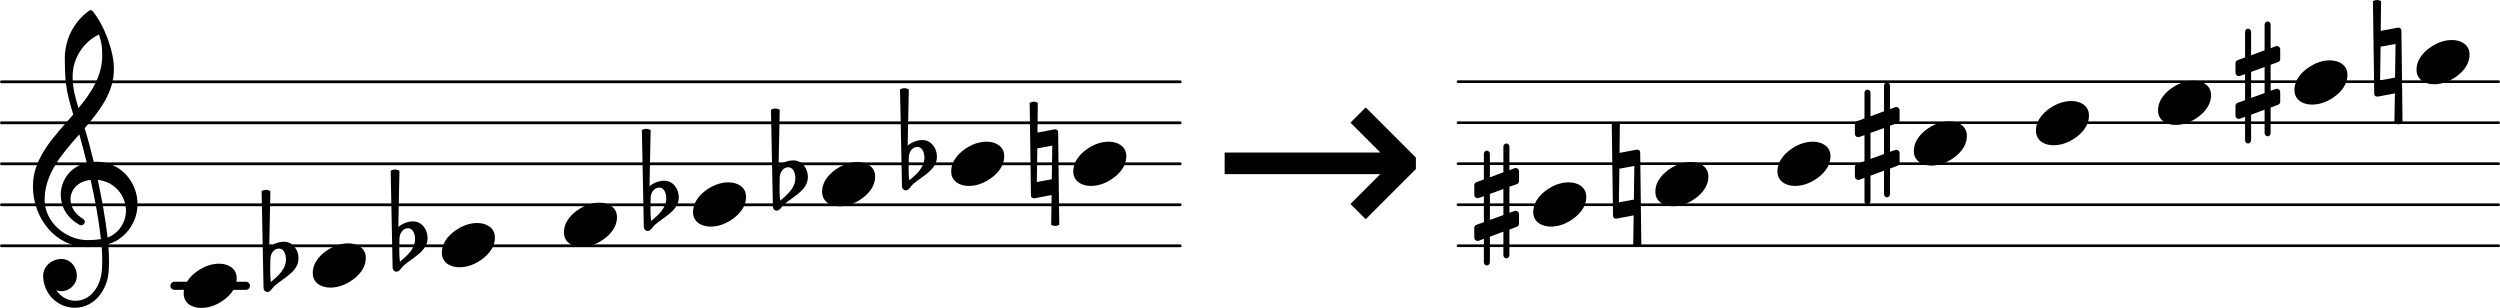
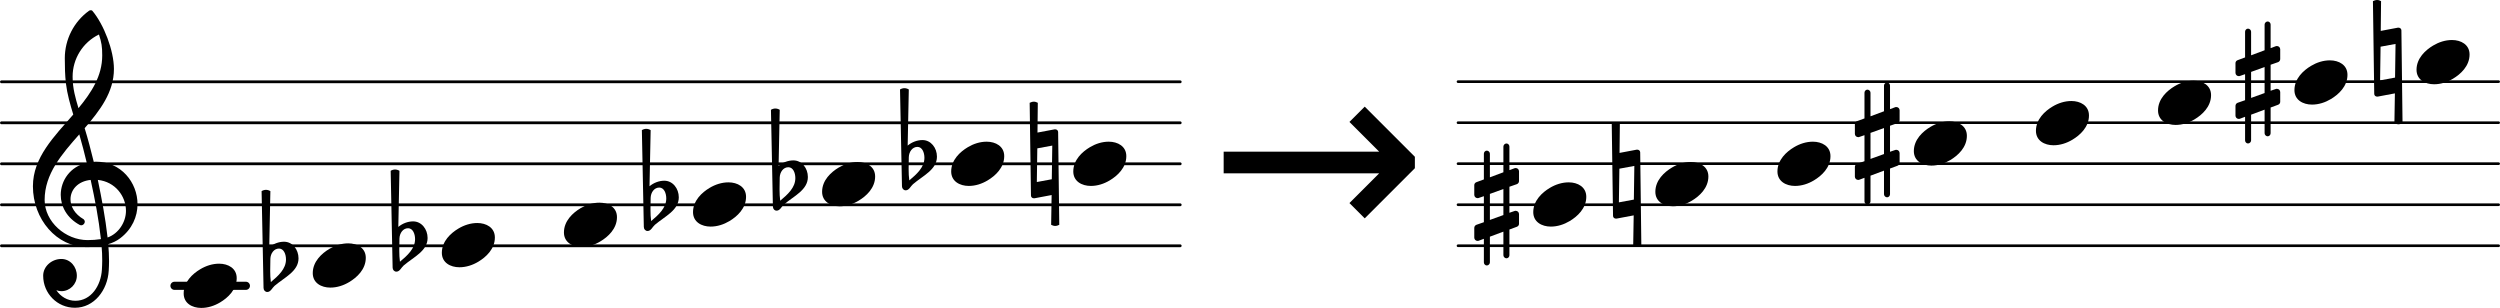
<svg xmlns="http://www.w3.org/2000/svg" xmlns:xlink="http://www.w3.org/1999/xlink" id="svg2" viewBox="0 0 61.474 7.572" height="13.306mm" width="108.028mm" version="1.2">
  <defs id="defs146" />
  <text y="-1" x="-8.535" style="font-size:2.2px;font-family:serif;text-anchor:start;fill:currentColor" id="text4" font-size="2.2">
    <tspan id="tspan6" />
  </text>
  <line style="stroke:currentColor;stroke-width:0.069;stroke-linecap:round;stroke-linejoin:round" id="line8" y2="6.044" x2="29.021" y1="6.044" x1="0.035" />
  <line style="stroke:currentColor;stroke-width:0.069;stroke-linecap:round;stroke-linejoin:round" id="line10" y2="5.036" x2="29.021" y1="5.036" x1="0.035" />
  <line style="stroke:currentColor;stroke-width:0.069;stroke-linecap:round;stroke-linejoin:round" id="line12" y2="4.028" x2="29.021" y1="4.028" x1="0.035" />
  <line style="stroke:currentColor;stroke-width:0.069;stroke-linecap:round;stroke-linejoin:round" id="line14" y2="3.02" x2="29.021" y1="3.02" x1="0.035" />
  <line style="stroke:currentColor;stroke-width:0.069;stroke-linecap:round;stroke-linejoin:round" id="line16" y2="2.012" x2="29.021" y1="2.012" x1="0.035" />
  <rect style="fill:currentColor" id="rect18" ry="0.1" height="0.2" width="1.956" y="6.928" x="4.19" />
  <a transform="translate(-13.26201,-3.8453)" id="a20" xlink:href="textedit:///var/folders/_g/5m8jwnh13xl4zfc1dyffj2bw0000gn/T/frescobaldi-wkpy2jbp/tmpcbso81a4/lilypond_framework_examples_GenoMus.ly:17:2:3" style="color:inherit">
    <path style="fill:currentColor" id="path22" d="m 218,136 c 55,0 108,-28 108,-89 0,-71 -55,-121 -102,-149 -35,-21 -75,-34 -116,-34 -55,0 -108,28 -108,89 0,71 55,121 102,149 35,21 75,34 116,34 z" transform="matrix(0.004,0,0,-0.004,50.9643,8.8733)" />
  </a>
  <rect style="fill:currentColor" id="rect24" ry="0" height="0" width="0.13" y="4.842" x="37.913" />
  <path style="fill:currentColor" id="path26" d="m 37.116,6.276 c 0,0.04 -0.032,0.076 -0.072,0.076 -0.04,0 -0.076,-0.036 -0.076,-0.076 l 0,-0.58 -0.332,0.124 0,0.632 c 0,0.04 -0.036,0.076 -0.076,0.076 -0.04,0 -0.072,-0.036 -0.072,-0.076 l 0,-0.58 -0.128,0.048 c -0.008,0.004 -0.02,0.004 -0.028,0.004 -0.044,0 -0.08,-0.036 -0.08,-0.08 l 0,-0.24 c 0,-0.032 0.02,-0.064 0.052,-0.076 l 0.184,-0.064 0,-0.64 -0.128,0.044 c -0.008,0.004 -0.02,0.004 -0.028,0.004 -0.044,0 -0.08,-0.036 -0.08,-0.08 l 0,-0.24 c 0,-0.032 0.02,-0.06 0.052,-0.072 l 0.184,-0.068 0,-0.632 c 0,-0.04 0.032,-0.076 0.072,-0.076 0.04,0 0.076,0.036 0.076,0.076 l 0,0.58 0.332,-0.124 0,-0.632 c 0,-0.04 0.036,-0.076 0.076,-0.076 0.04,0 0.072,0.036 0.072,0.076 l 0,0.58 0.128,-0.048 c 0.008,-0.004 0.02,-0.004 0.028,-0.004 0.044,0 0.08,0.036 0.08,0.08 l 0,0.24 c 0,0.032 -0.02,0.064 -0.052,0.076 l -0.184,0.064 0,0.64 0.128,-0.044 c 0.008,-0.004 0.02,-0.004 0.028,-0.004 0.044,0 0.08,0.036 0.08,0.08 l 0,0.24 c 0,0.032 -0.02,0.06 -0.052,0.072 l -0.184,0.068 0,0.632 z m -0.48,-1.508 0,0.64 0.332,-0.12 0,-0.64 z" />
  <a transform="translate(-13.26201,-3.8453)" id="a28" xlink:href="textedit:///var/folders/_g/5m8jwnh13xl4zfc1dyffj2bw0000gn/T/frescobaldi-wkpy2jbp/tmpcbso81a4/lilypond_framework_examples_GenoMus.ly:17:7:8" style="color:inherit">
    <path style="fill:currentColor" id="path30" d="m 218,136 c 55,0 108,-28 108,-89 0,-71 -55,-121 -102,-149 -35,-21 -75,-34 -116,-34 -55,0 -108,28 -108,89 0,71 55,121 102,149 35,21 75,34 116,34 z" transform="matrix(0.004,0,0,-0.004,53.9666,8.3733)" />
  </a>
  <rect style="fill:currentColor" id="rect32" ry="0" height="0" width="0.13" y="4.342" x="40.915" />
  <path style="fill:currentColor" id="path38" d="m 25.319,2.528 c 0.032,-0.016 0.068,-0.028 0.104,-0.028 0.036,0 0.064,0.012 0.096,0.028 l -0.008,0.732 0.424,-0.08 0.012,0 c 0.04,0 0.072,0.028 0.072,0.068 l 0.028,2.28 c -0.032,0.016 -0.064,0.028 -0.1,0.028 -0.036,0 -0.068,-0.012 -0.1,-0.028 l 0.012,-0.732 -0.424,0.08 -0.012,0 c -0.04,0 -0.072,-0.028 -0.072,-0.068 z m 0.556,1.052 -0.368,0.068 -0.012,0.828 0.368,-0.068 z" />
  <rect style="fill:currentColor" id="rect40" ry="0" height="0" width="0.13" y="4.214" x="27.676" />
  <a transform="translate(-15.51041,-3.8453)" id="a42" xlink:href="textedit:///var/folders/_g/5m8jwnh13xl4zfc1dyffj2bw0000gn/T/frescobaldi-wkpy2jbp/tmpcbso81a4/lilypond_framework_examples_GenoMus.ly:16:28:29" style="color:inherit">
    <path style="fill:currentColor" id="path44" d="m 218,136 c 55,0 108,-28 108,-89 0,-71 -55,-121 -102,-149 -35,-21 -75,-34 -116,-34 -55,0 -108,28 -108,89 0,71 55,121 102,149 35,21 75,34 116,34 z" transform="matrix(0.004,0,0,-0.004,41.902,7.8733)" />
  </a>
  <path style="fill:currentColor" id="path46" d="m 22.347,3.864 -0.004,0.264 0,0.044 c 0,0.088 0.004,0.176 0.016,0.264 0.18,-0.152 0.372,-0.32 0.372,-0.556 0,-0.132 -0.056,-0.268 -0.172,-0.268 -0.124,0 -0.208,0.12 -0.212,0.252 z m -0.168,0.716 -0.048,-2.38 c 0.032,-0.02 0.072,-0.032 0.108,-0.032 0.036,0 0.076,0.012 0.108,0.032 l -0.028,1.38 c 0.1,-0.084 0.232,-0.136 0.364,-0.136 0.208,0 0.356,0.192 0.356,0.408 0,0.32 -0.344,0.468 -0.588,0.676 -0.06,0.052 -0.096,0.152 -0.18,0.152 -0.052,0 -0.092,-0.044 -0.092,-0.1 z" />
  <a transform="translate(-13.26201,-3.8453)" id="a48" xlink:href="textedit:///var/folders/_g/5m8jwnh13xl4zfc1dyffj2bw0000gn/T/frescobaldi-wkpy2jbp/tmpcbso81a4/lilypond_framework_examples_GenoMus.ly:17:23:24" style="color:inherit">
    <path style="fill:currentColor" id="path50" d="m 218,136 c 55,0 108,-28 108,-89 0,-71 -55,-121 -102,-149 -35,-21 -75,-34 -116,-34 -55,0 -108,28 -108,89 0,71 55,121 102,149 35,21 75,34 116,34 z" transform="matrix(0.004,0,0,-0.004,72.684,5.3733)" />
  </a>
  <path style="fill:currentColor" id="path52" d="m 55.834,3.276 c 0,0.04 -0.032,0.076 -0.072,0.076 -0.04,0 -0.076,-0.036 -0.076,-0.076 l 0,-0.58 -0.332,0.124 0,0.632 c 0,0.04 -0.036,0.076 -0.076,0.076 -0.04,0 -0.072,-0.036 -0.072,-0.076 l 0,-0.58 -0.128,0.048 c -0.008,0.004 -0.02,0.004 -0.028,0.004 -0.044,0 -0.08,-0.036 -0.08,-0.08 l 0,-0.24 c 0,-0.032 0.02,-0.064 0.052,-0.076 l 0.184,-0.064 0,-0.64 -0.128,0.044 c -0.008,0.004 -0.02,0.004 -0.028,0.004 -0.044,0 -0.08,-0.036 -0.08,-0.08 l 0,-0.24 c 0,-0.032 0.02,-0.06 0.052,-0.072 l 0.184,-0.068 0,-0.632 c 0,-0.04 0.032,-0.076 0.072,-0.076 0.04,0 0.076,0.036 0.076,0.076 l 0,0.58 0.332,-0.124 0,-0.632 c 0,-0.04 0.036,-0.076 0.076,-0.076 0.04,0 0.072,0.036 0.072,0.076 l 0,0.58 0.128,-0.048 c 0.008,-0.004 0.02,-0.004 0.028,-0.004 0.044,0 0.08,0.036 0.08,0.08 l 0,0.24 c 0,0.032 -0.02,0.064 -0.052,0.076 l -0.184,0.064 0,0.64 0.128,-0.044 c 0.008,-0.004 0.02,-0.004 0.028,-0.004 0.044,0 0.08,0.036 0.08,0.08 l 0,0.24 c 0,0.032 -0.02,0.06 -0.052,0.072 l -0.184,0.068 0,0.632 z m -0.48,-1.508 0,0.64 0.332,-0.12 0,-0.64 z" />
  <rect style="fill:currentColor" id="rect54" ry="0" height="0" width="0.13" y="2.214" x="55.456" />
  <a transform="translate(-13.26201,-3.8453)" id="a56" xlink:href="textedit:///var/folders/_g/5m8jwnh13xl4zfc1dyffj2bw0000gn/T/frescobaldi-wkpy2jbp/tmpcbso81a4/lilypond_framework_examples_GenoMus.ly:17:19:20" style="color:inherit">
    <path style="fill:currentColor" id="path58" d="m 218,136 c 55,0 108,-28 108,-89 0,-71 -55,-121 -102,-149 -35,-21 -75,-34 -116,-34 -55,0 -108,28 -108,89 0,71 55,121 102,149 35,21 75,34 116,34 z" transform="matrix(0.004,0,0,-0.004,69.6818,5.8733)" />
  </a>
  <rect style="fill:currentColor" id="rect60" ry="0" height="0" width="0.13" y="2.714" x="52.102" />
  <a transform="translate(-13.26201,-3.8453)" id="a62" xlink:href="textedit:///var/folders/_g/5m8jwnh13xl4zfc1dyffj2bw0000gn/T/frescobaldi-wkpy2jbp/tmpcbso81a4/lilypond_framework_examples_GenoMus.ly:17:17:18" style="color:inherit">
    <path style="fill:currentColor" id="path64" d="m 218,136 c 55,0 108,-28 108,-89 0,-71 -55,-121 -102,-149 -35,-21 -75,-34 -116,-34 -55,0 -108,28 -108,89 0,71 55,121 102,149 35,21 75,34 116,34 z" transform="matrix(0.004,0,0,-0.004,66.3275,6.3733)" />
  </a>
  <path style="fill:currentColor" id="path66" d="m 39.632,3.028 c 0.032,-0.016 0.068,-0.028 0.104,-0.028 0.036,0 0.064,0.012 0.096,0.028 l -0.008,0.732 0.424,-0.08 0.012,0 c 0.04,0 0.072,0.028 0.072,0.068 l 0.028,2.28 c -0.032,0.016 -0.064,0.028 -0.1,0.028 -0.036,0 -0.068,-0.012 -0.1,-0.028 l 0.012,-0.732 -0.424,0.08 -0.012,0 c -0.04,0 -0.072,-0.028 -0.072,-0.068 z m 0.556,1.052 -0.368,0.068 -0.012,0.828 0.368,-0.068 z" />
  <rect style="fill:currentColor" id="rect68" ry="0" height="0" width="0.13" y="3.214" x="49.1" />
  <a transform="translate(-13.26201,-3.8453)" id="a70" xlink:href="textedit:///var/folders/_g/5m8jwnh13xl4zfc1dyffj2bw0000gn/T/frescobaldi-wkpy2jbp/tmpcbso81a4/lilypond_framework_examples_GenoMus.ly:17:15:16" style="color:inherit">
    <path style="fill:currentColor" id="path72" d="m 218,136 c 55,0 108,-28 108,-89 0,-71 -55,-121 -102,-149 -35,-21 -75,-34 -116,-34 -55,0 -108,28 -108,89 0,71 55,121 102,149 35,21 75,34 116,34 z" transform="matrix(0.004,0,0,-0.004,63.3253,6.8733)" />
  </a>
  <path style="fill:currentColor" id="path74" d="m 46.475,4.776 c 0,0.04 -0.032,0.076 -0.072,0.076 -0.04,0 -0.076,-0.036 -0.076,-0.076 l 0,-0.58 -0.332,0.124 0,0.632 c 0,0.04 -0.036,0.076 -0.076,0.076 -0.04,0 -0.072,-0.036 -0.072,-0.076 l 0,-0.58 -0.128,0.048 c -0.008,0.004 -0.02,0.004 -0.028,0.004 -0.044,0 -0.08,-0.036 -0.08,-0.08 l 0,-0.24 c 0,-0.032 0.02,-0.064 0.052,-0.076 l 0.184,-0.064 0,-0.64 -0.128,0.044 c -0.008,0.004 -0.02,0.004 -0.028,0.004 -0.044,0 -0.08,-0.036 -0.08,-0.08 l 0,-0.24 c 0,-0.032 0.02,-0.06 0.052,-0.072 l 0.184,-0.068 0,-0.632 c 0,-0.04 0.032,-0.076 0.072,-0.076 0.04,0 0.076,0.036 0.076,0.076 l 0,0.58 0.332,-0.124 0,-0.632 c 0,-0.04 0.036,-0.076 0.076,-0.076 0.04,0 0.072,0.036 0.072,0.076 l 0,0.58 0.128,-0.048 c 0.008,-0.004 0.02,-0.004 0.028,-0.004 0.044,0 0.08,0.036 0.08,0.08 l 0,0.24 c 0,0.032 -0.02,0.064 -0.052,0.076 l -0.184,0.064 0,0.64 0.128,-0.044 c 0.008,-0.004 0.02,-0.004 0.028,-0.004 0.044,0 0.08,0.036 0.08,0.08 l 0,0.24 c 0,0.032 -0.02,0.06 -0.052,0.072 l -0.184,0.068 0,0.632 z m -0.48,-1.508 0,0.64 0.332,-0.12 0,-0.64 z" />
  <rect style="fill:currentColor" id="rect76" ry="0" height="0" width="0.13" y="3.714" x="46.097" />
  <a transform="translate(-13.26201,-3.8453)" id="a78" xlink:href="textedit:///var/folders/_g/5m8jwnh13xl4zfc1dyffj2bw0000gn/T/frescobaldi-wkpy2jbp/tmpcbso81a4/lilypond_framework_examples_GenoMus.ly:17:11:12" style="color:inherit">
    <path style="fill:currentColor" id="path80" d="m 218,136 c 55,0 108,-28 108,-89 0,-71 -55,-121 -102,-149 -35,-21 -75,-34 -116,-34 -55,0 -108,28 -108,89 0,71 55,121 102,149 35,21 75,34 116,34 z" transform="matrix(0.004,0,0,-0.004,60.323,7.3733)" />
  </a>
  <rect style="fill:currentColor" id="rect82" ry="0" height="0" width="0.13" y="4.214" x="42.743" />
  <a transform="translate(-13.26201,-3.8453)" id="a84" xlink:href="textedit:///var/folders/_g/5m8jwnh13xl4zfc1dyffj2bw0000gn/T/frescobaldi-wkpy2jbp/tmpcbso81a4/lilypond_framework_examples_GenoMus.ly:17:9:10" style="color:inherit">
    <path style="fill:currentColor" id="path86" d="m 218,136 c 55,0 108,-28 108,-89 0,-71 -55,-121 -102,-149 -35,-21 -75,-34 -116,-34 -55,0 -108,28 -108,89 0,71 55,121 102,149 35,21 75,34 116,34 z" transform="matrix(0.004,0,0,-0.004,56.9688,7.8733)" />
  </a>
  <a transform="translate(-15.51041,-3.8453)" id="a88" xlink:href="textedit:///var/folders/_g/5m8jwnh13xl4zfc1dyffj2bw0000gn/T/frescobaldi-wkpy2jbp/tmpcbso81a4/lilypond_framework_examples_GenoMus.ly:16:2:3" style="color:inherit">
    <path style="fill:currentColor" id="path90" d="m 218,136 c 55,0 108,-28 108,-89 0,-71 -55,-121 -102,-149 -35,-21 -75,-34 -116,-34 -55,0 -108,28 -108,89 0,71 55,121 102,149 35,21 75,34 116,34 z" transform="matrix(0.004,0,0,-0.004,20.0264,10.8733)" />
  </a>
  <path style="fill:currentColor" id="path92" d="m 6.648,6.364 -0.004,0.264 0,0.044 c 0,0.088 0.004,0.176 0.016,0.264 0.18,-0.152 0.372,-0.32 0.372,-0.556 0,-0.132 -0.056,-0.268 -0.172,-0.268 -0.124,0 -0.208,0.12 -0.212,0.252 z m -0.168,0.716 -0.048,-2.38 c 0.032,-0.02 0.072,-0.032 0.108,-0.032 0.036,0 0.076,0.012 0.108,0.032 l -0.028,1.38 c 0.1,-0.084 0.232,-0.136 0.364,-0.136 0.208,0 0.356,0.192 0.356,0.408 0,0.32 -0.344,0.468 -0.588,0.676 -0.06,0.052 -0.096,0.152 -0.18,0.152 -0.052,0 -0.092,-0.044 -0.092,-0.1 z" />
  <path style="fill:currentColor" id="path94" d="m 2.305,3.98 c 0.016,0 0.036,-0.004 0.052,-0.004 0.62,0 1.024,0.512 1.024,1.044 0,0.304 -0.132,0.616 -0.428,0.84 -0.088,0.068 -0.188,0.112 -0.292,0.144 0.012,0.14 0.02,0.28 0.02,0.42 0,0.076 -0.004,0.156 -0.008,0.232 -0.028,0.48 -0.36,0.912 -0.832,0.912 -0.432,0 -0.78,-0.352 -0.78,-0.788 0,-0.232 0.212,-0.412 0.448,-0.412 0.216,0 0.38,0.188 0.38,0.412 0,0.208 -0.172,0.38 -0.38,0.38 -0.044,0 -0.084,-0.008 -0.124,-0.024 0.104,0.156 0.272,0.26 0.468,0.26 0.384,0 0.628,-0.368 0.652,-0.764 0.004,-0.072 0.008,-0.148 0.008,-0.22 0,-0.124 -0.004,-0.244 -0.016,-0.368 -0.116,0.02 -0.232,0.032 -0.356,0.032 -0.752,0 -1.332,-0.688 -1.332,-1.496 0,-0.708 0.524,-1.224 0.992,-1.764 -0.076,-0.248 -0.148,-0.5 -0.18,-0.76 -0.024,-0.208 -0.028,-0.416 -0.028,-0.624 0,-0.46 0.22,-0.896 0.596,-1.168 0.012,-0.008 0.028,-0.012 0.04,-0.012 0.016,0 0.028,0 0.04,0.012 0.284,0.336 0.532,0.98 0.532,1.432 0,0.572 -0.344,1.02 -0.72,1.456 0.084,0.272 0.156,0.552 0.224,0.828 z m 0.34,1.86 c 0.272,-0.096 0.452,-0.38 0.452,-0.656 0,-0.36 -0.264,-0.716 -0.692,-0.76 0.096,0.464 0.184,0.924 0.24,1.416 z m -1.548,-0.924 c 0,0.54 0.516,0.988 1.056,0.988 0.112,0 0.22,-0.008 0.328,-0.024 -0.056,-0.508 -0.148,-0.98 -0.252,-1.456 -0.316,0.032 -0.496,0.244 -0.496,0.476 0,0.176 0.1,0.364 0.324,0.492 0.02,0.02 0.028,0.04 0.028,0.06 0,0.044 -0.04,0.088 -0.088,0.088 -0.012,0 -0.024,-0.004 -0.036,-0.008 -0.32,-0.172 -0.468,-0.46 -0.468,-0.74 0,-0.352 0.232,-0.696 0.64,-0.788 -0.056,-0.232 -0.116,-0.468 -0.184,-0.7 -0.428,0.484 -0.852,0.972 -0.852,1.612 z m 1.336,-4.068 c -0.396,0.192 -0.648,0.596 -0.648,1.036 0,0.296 0.072,0.532 0.144,0.776 0.32,-0.388 0.584,-0.792 0.584,-1.296 0,-0.22 -0.016,-0.316 -0.08,-0.516 z" />
  <a transform="translate(-15.51041,-3.8453)" id="a96" xlink:href="textedit:///var/folders/_g/5m8jwnh13xl4zfc1dyffj2bw0000gn/T/frescobaldi-wkpy2jbp/tmpcbso81a4/lilypond_framework_examples_GenoMus.ly:16:11:12" style="color:inherit">
    <path style="fill:currentColor" id="path98" d="m 218,136 c 55,0 108,-28 108,-89 0,-71 -55,-121 -102,-149 -35,-21 -75,-34 -116,-34 -55,0 -108,28 -108,89 0,71 55,121 102,149 35,21 75,34 116,34 z" transform="matrix(0.004,0,0,-0.004,26.3748,9.8733)" />
  </a>
  <rect style="fill:currentColor" id="rect100" ry="0" height="0" width="0.13" y="5.842" x="13.323" />
  <a transform="translate(-15.51041,-3.8453)" id="a102" xlink:href="textedit:///var/folders/_g/5m8jwnh13xl4zfc1dyffj2bw0000gn/T/frescobaldi-wkpy2jbp/tmpcbso81a4/lilypond_framework_examples_GenoMus.ly:16:24:25" style="color:inherit">
    <path style="fill:currentColor" id="path104" d="m 218,136 c 55,0 108,-28 108,-89 0,-71 -55,-121 -102,-149 -35,-21 -75,-34 -116,-34 -55,0 -108,28 -108,89 0,71 55,121 102,149 35,21 75,34 116,34 z" transform="matrix(0.004,0,0,-0.004,38.8997,7.8733)" />
  </a>
  <rect style="fill:currentColor" id="rect106" ry="0" height="0" width="0.13" y="6.342" x="10.149" />
  <a transform="translate(-15.51041,-3.8453)" id="a108" xlink:href="textedit:///var/folders/_g/5m8jwnh13xl4zfc1dyffj2bw0000gn/T/frescobaldi-wkpy2jbp/tmpcbso81a4/lilypond_framework_examples_GenoMus.ly:16:7:8" style="color:inherit">
    <path style="fill:currentColor" id="path110" d="m 218,136 c 55,0 108,-28 108,-89 0,-71 -55,-121 -102,-149 -35,-21 -75,-34 -116,-34 -55,0 -108,28 -108,89 0,71 55,121 102,149 35,21 75,34 116,34 z" transform="matrix(0.004,0,0,-0.004,23.2006,10.3733)" />
  </a>
  <path style="fill:currentColor" id="path112" d="m 58.35,0.028 c 0.032,-0.016 0.068,-0.028 0.104,-0.028 0.036,0 0.064,0.012 0.096,0.028 l -0.008,0.732 0.424,-0.08 0.012,0 c 0.04,0 0.072,0.028 0.072,0.068 l 0.028,2.28 c -0.032,0.016 -0.064,0.028 -0.1,0.028 -0.036,0 -0.068,-0.012 -0.1,-0.028 l 0.012,-0.732 -0.424,0.08 -0.012,0 c -0.04,0 -0.072,-0.028 -0.072,-0.068 z m 0.556,1.052 -0.368,0.068 -0.012,0.828 0.368,-0.068 z" />
  <rect style="fill:currentColor" id="rect114" ry="0" height="0" width="0.13" y="1.714" x="58.458" />
  <path style="fill:currentColor" id="path116" d="m 15.999,4.864 -0.004,0.264 0,0.044 c 0,0.088 0.004,0.176 0.016,0.264 0.18,-0.152 0.372,-0.32 0.372,-0.556 0,-0.132 -0.056,-0.268 -0.172,-0.268 -0.124,0 -0.208,0.12 -0.212,0.252 z m -0.168,0.716 -0.048,-2.38 c 0.032,-0.02 0.072,-0.032 0.108,-0.032 0.036,0 0.076,0.012 0.108,0.032 l -0.028,1.38 c 0.1,-0.084 0.232,-0.136 0.364,-0.136 0.208,0 0.356,0.192 0.356,0.408 0,0.32 -0.344,0.468 -0.588,0.676 -0.06,0.052 -0.096,0.152 -0.18,0.152 -0.052,0 -0.092,-0.044 -0.092,-0.1 z" />
  <rect style="fill:currentColor" id="rect118" ry="0" height="0" width="0.13" y="4.214" x="24.674" />
  <path style="fill:currentColor" id="path120" d="m 19.173,4.364 -0.004,0.264 0,0.044 c 0,0.088 0.004,0.176 0.016,0.264 0.18,-0.152 0.372,-0.32 0.372,-0.556 0,-0.132 -0.056,-0.268 -0.172,-0.268 -0.124,0 -0.208,0.12 -0.212,0.252 z m -0.168,0.716 -0.048,-2.38 c 0.032,-0.02 0.072,-0.032 0.108,-0.032 0.036,0 0.076,0.012 0.108,0.032 l -0.028,1.38 c 0.1,-0.084 0.232,-0.136 0.364,-0.136 0.208,0 0.356,0.192 0.356,0.408 0,0.32 -0.344,0.468 -0.588,0.676 -0.06,0.052 -0.096,0.152 -0.18,0.152 -0.052,0 -0.092,-0.044 -0.092,-0.1 z" />
  <rect style="fill:currentColor" id="rect122" ry="0" height="0" width="0.13" y="4.342" x="22.674" />
  <a transform="translate(-15.51041,-3.8453)" id="a124" xlink:href="textedit:///var/folders/_g/5m8jwnh13xl4zfc1dyffj2bw0000gn/T/frescobaldi-wkpy2jbp/tmpcbso81a4/lilypond_framework_examples_GenoMus.ly:16:20:21" style="color:inherit">
    <path style="fill:currentColor" id="path126" d="m 218,136 c 55,0 108,-28 108,-89 0,-71 -55,-121 -102,-149 -35,-21 -75,-34 -116,-34 -55,0 -108,28 -108,89 0,71 55,121 102,149 35,21 75,34 116,34 z" transform="matrix(0.004,0,0,-0.004,35.7255,8.3733)" />
  </a>
  <rect style="fill:currentColor" id="rect128" ry="0" height="0" width="0.13" y="6.842" x="6.975" />
  <a transform="translate(-15.51041,-3.8453)" id="a130" xlink:href="textedit:///var/folders/_g/5m8jwnh13xl4zfc1dyffj2bw0000gn/T/frescobaldi-wkpy2jbp/tmpcbso81a4/lilypond_framework_examples_GenoMus.ly:16:16:17" style="color:inherit">
    <path style="fill:currentColor" id="path132" d="m 218,136 c 55,0 108,-28 108,-89 0,-71 -55,-121 -102,-149 -35,-21 -75,-34 -116,-34 -55,0 -108,28 -108,89 0,71 55,121 102,149 35,21 75,34 116,34 z" transform="matrix(0.004,0,0,-0.004,32.5513,8.8733)" />
  </a>
  <path style="fill:currentColor" id="path134" d="m 9.822,5.864 -0.004,0.264 0,0.044 c 0,0.088 0.004,0.176 0.016,0.264 C 10.014,6.284 10.206,6.116 10.206,5.88 c 0,-0.132 -0.056,-0.268 -0.172,-0.268 -0.124,0 -0.208,0.12 -0.212,0.252 z m -0.168,0.716 -0.048,-2.38 c 0.032,-0.02 0.072,-0.032 0.108,-0.032 0.036,0 0.076,0.012 0.108,0.032 l -0.028,1.38 c 0.1,-0.084 0.232,-0.136 0.364,-0.136 0.208,0 0.356,0.192 0.356,0.408 0,0.32 -0.344,0.468 -0.588,0.676 -0.06,0.052 -0.096,0.152 -0.18,0.152 -0.052,0 -0.092,-0.044 -0.092,-0.1 z" />
  <a transform="translate(-15.51041,-3.8453)" id="a136" xlink:href="textedit:///var/folders/_g/5m8jwnh13xl4zfc1dyffj2bw0000gn/T/frescobaldi-wkpy2jbp/tmpcbso81a4/lilypond_framework_examples_GenoMus.ly:16:14:15" style="color:inherit">
    <path style="fill:currentColor" id="path138" d="m 218,136 c 55,0 108,-28 108,-89 0,-71 -55,-121 -102,-149 -35,-21 -75,-34 -116,-34 -55,0 -108,28 -108,89 0,71 55,121 102,149 35,21 75,34 116,34 z" transform="matrix(0.004,0,0,-0.004,29.3771,9.3733)" />
  </a>
  <rect style="fill:currentColor" id="rect140" ry="0" height="0" width="0.13" y="5.342" x="16.326" />
  <rect style="fill:currentColor" id="rect142" ry="0" height="0" width="0.13" y="4.842" x="19.5" />
-   <text id="text3476" y="6.033" x="29.754" style="font-style:normal;font-weight:normal;font-size:6.424px;line-height:125%;font-family:sans-serif;letter-spacing:0px;word-spacing:0px;fill:#000000;fill-opacity:1;stroke:none;stroke-width:1px;stroke-linecap:butt;stroke-linejoin:miter;stroke-opacity:1" xml:space="preserve">
-     <tspan y="6.033" x="29.754" id="tspan3478">→</tspan>
-   </text>
  <line style="stroke:currentColor;stroke-width:0.065;stroke-linecap:round;stroke-linejoin:round" id="line8-3" y2="6.043" x2="61.441" y1="6.043" x1="35.852" />
  <line style="stroke:currentColor;stroke-width:0.065;stroke-linecap:round;stroke-linejoin:round" id="line10-0" y2="5.034" x2="61.441" y1="5.034" x1="35.852" />
  <line style="stroke:currentColor;stroke-width:0.065;stroke-linecap:round;stroke-linejoin:round" id="line12-5" y2="4.025" x2="61.441" y1="4.025" x1="35.852" />
  <line style="stroke:currentColor;stroke-width:0.065;stroke-linecap:round;stroke-linejoin:round" id="line14-9" y2="3.017" x2="61.441" y1="3.017" x1="35.852" />
  <line style="stroke:currentColor;stroke-width:0.065;stroke-linecap:round;stroke-linejoin:round" id="line16-4" y2="2.008" x2="61.441" y1="2.008" x1="35.852" />
+   <g id="text3567" style="font-style:normal;font-weight:normal;font-size:6.424px;line-height:125%;font-family:sans-serif;letter-spacing:0px;word-spacing:0px;fill:#000000;fill-opacity:1;stroke:none;stroke-width:1px;stroke-linecap:butt;stroke-linejoin:miter;stroke-opacity:1" transform="translate(6.76126,0.2112054)">
+     <path id="path3572" d="m 28.03,3.643 0,0.282 -1.233,1.233 -0.376,-0.376 0.731,-0.731 -3.824,0 0,-0.533 3.824,0 -0.731,-0.731 0.376,-0.376 1.233,1.233 z" />
+   </g>
</svg>
